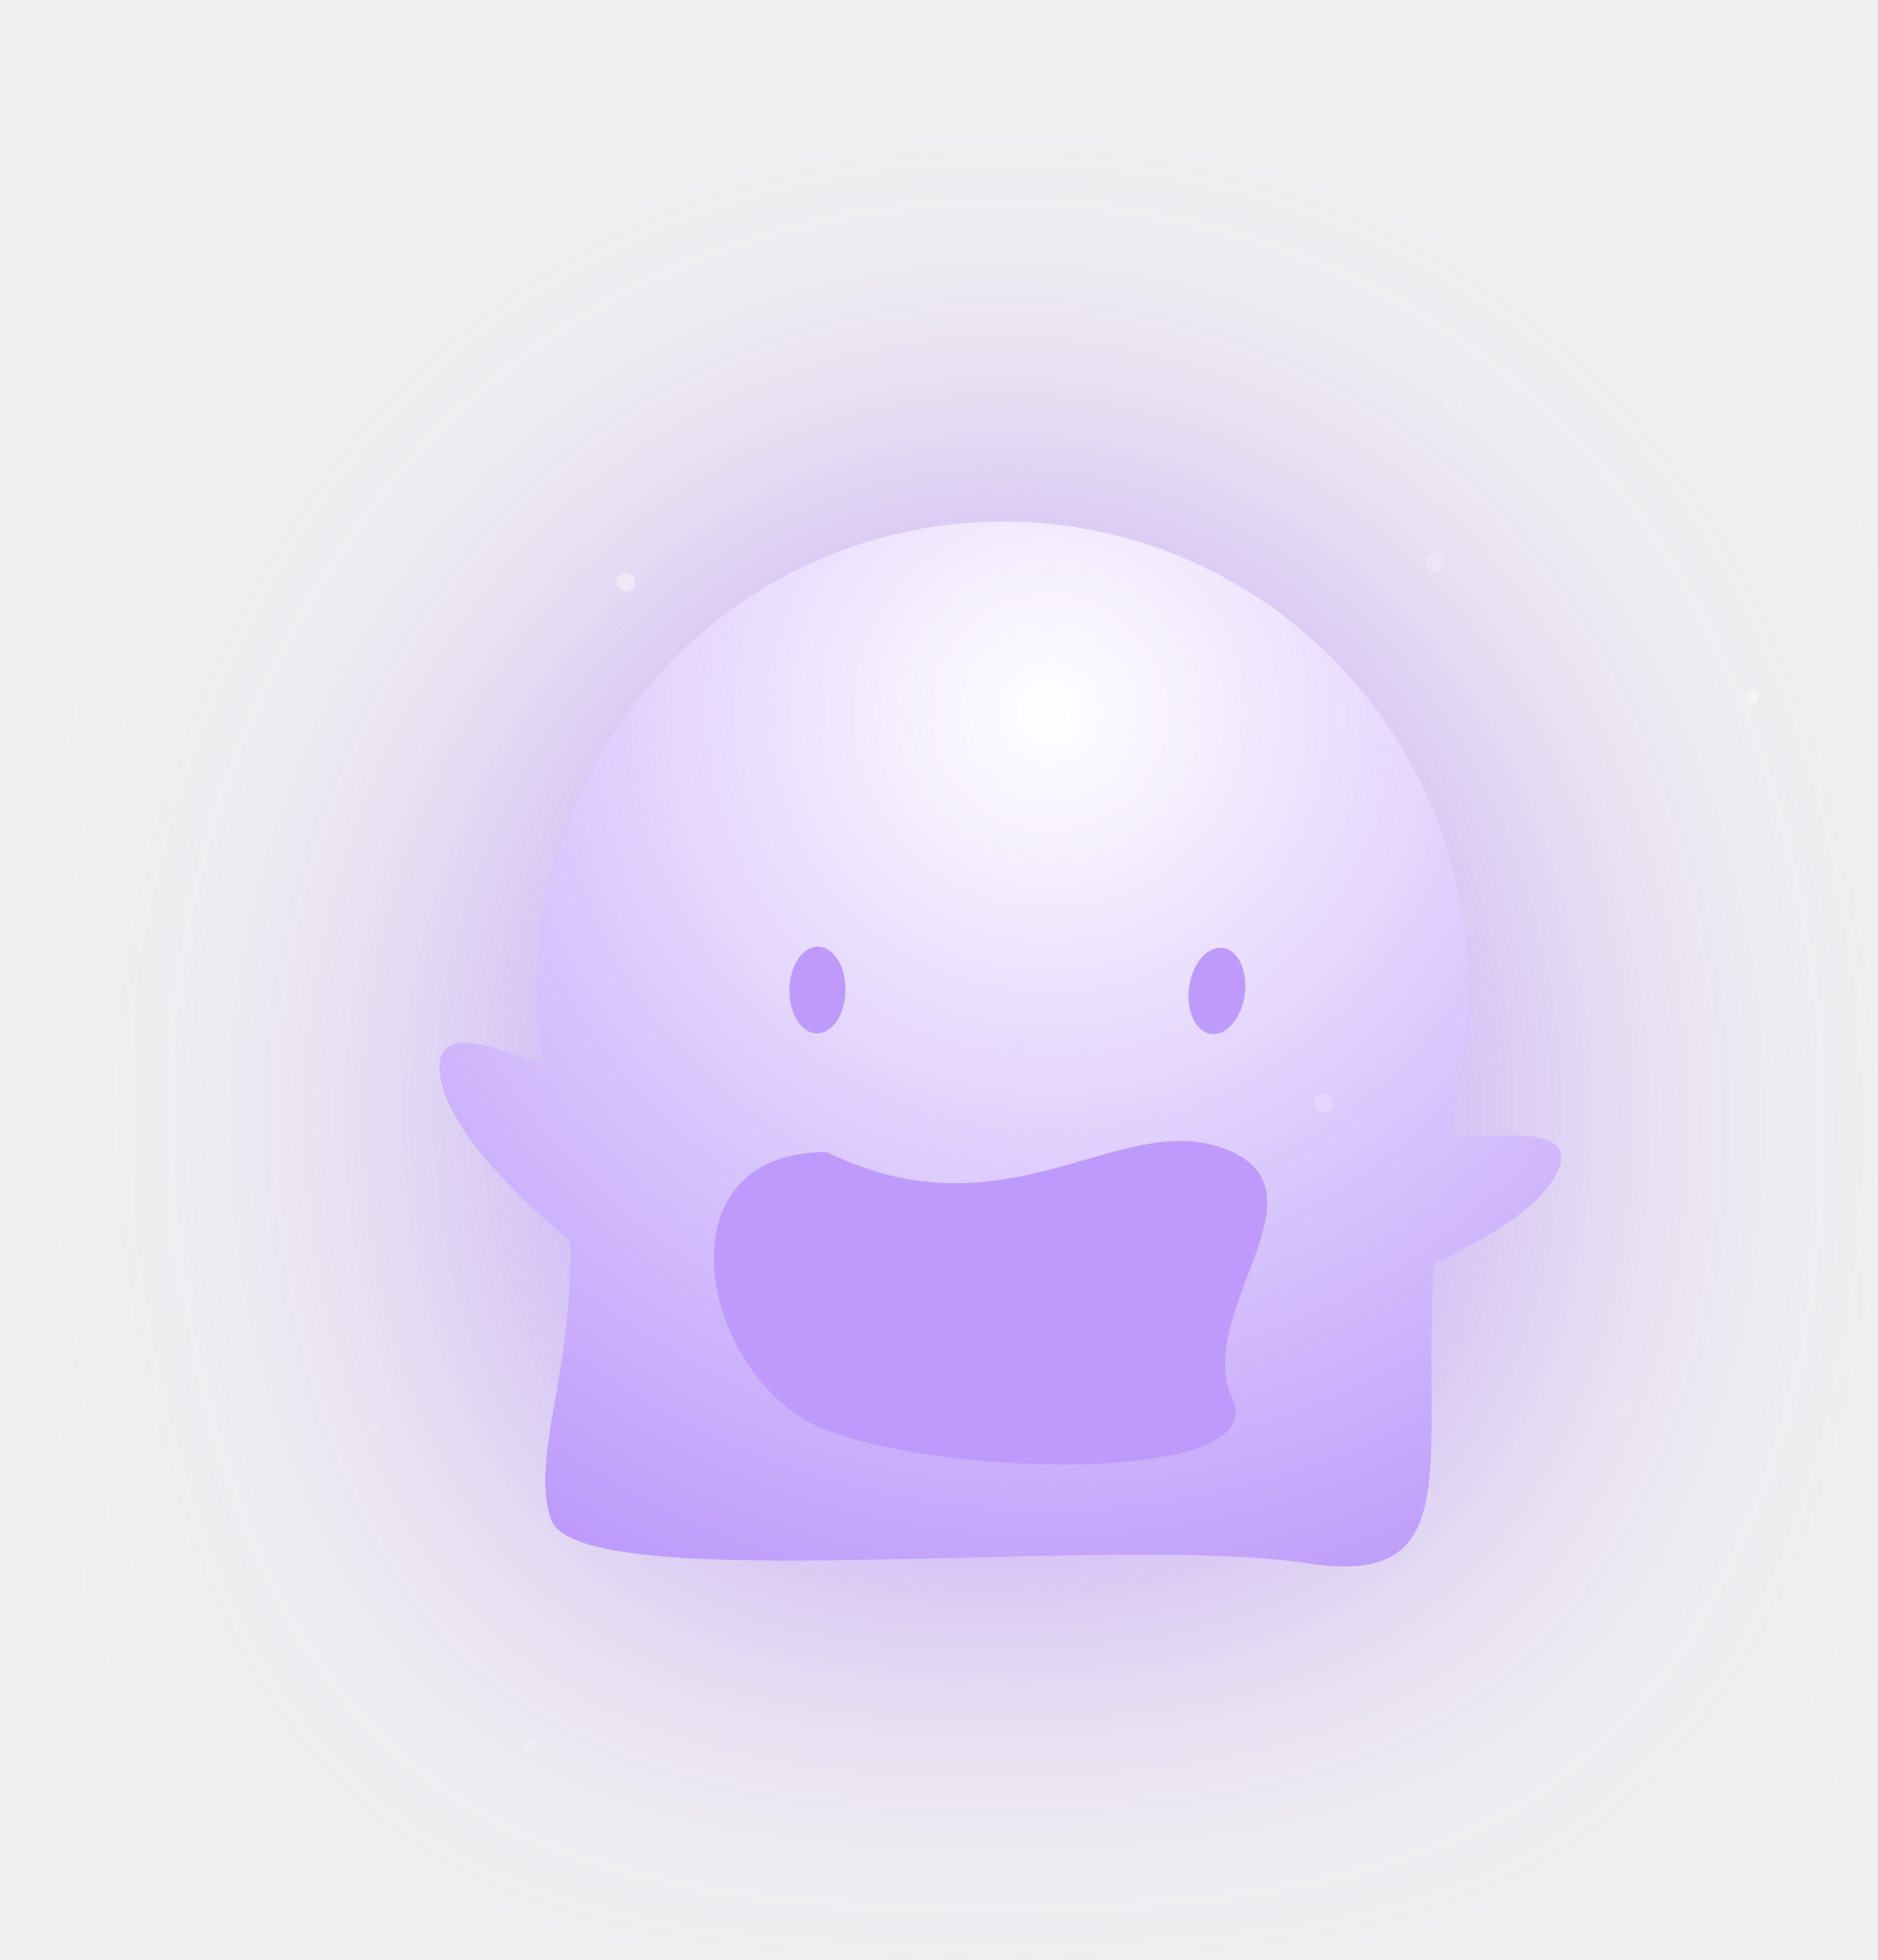
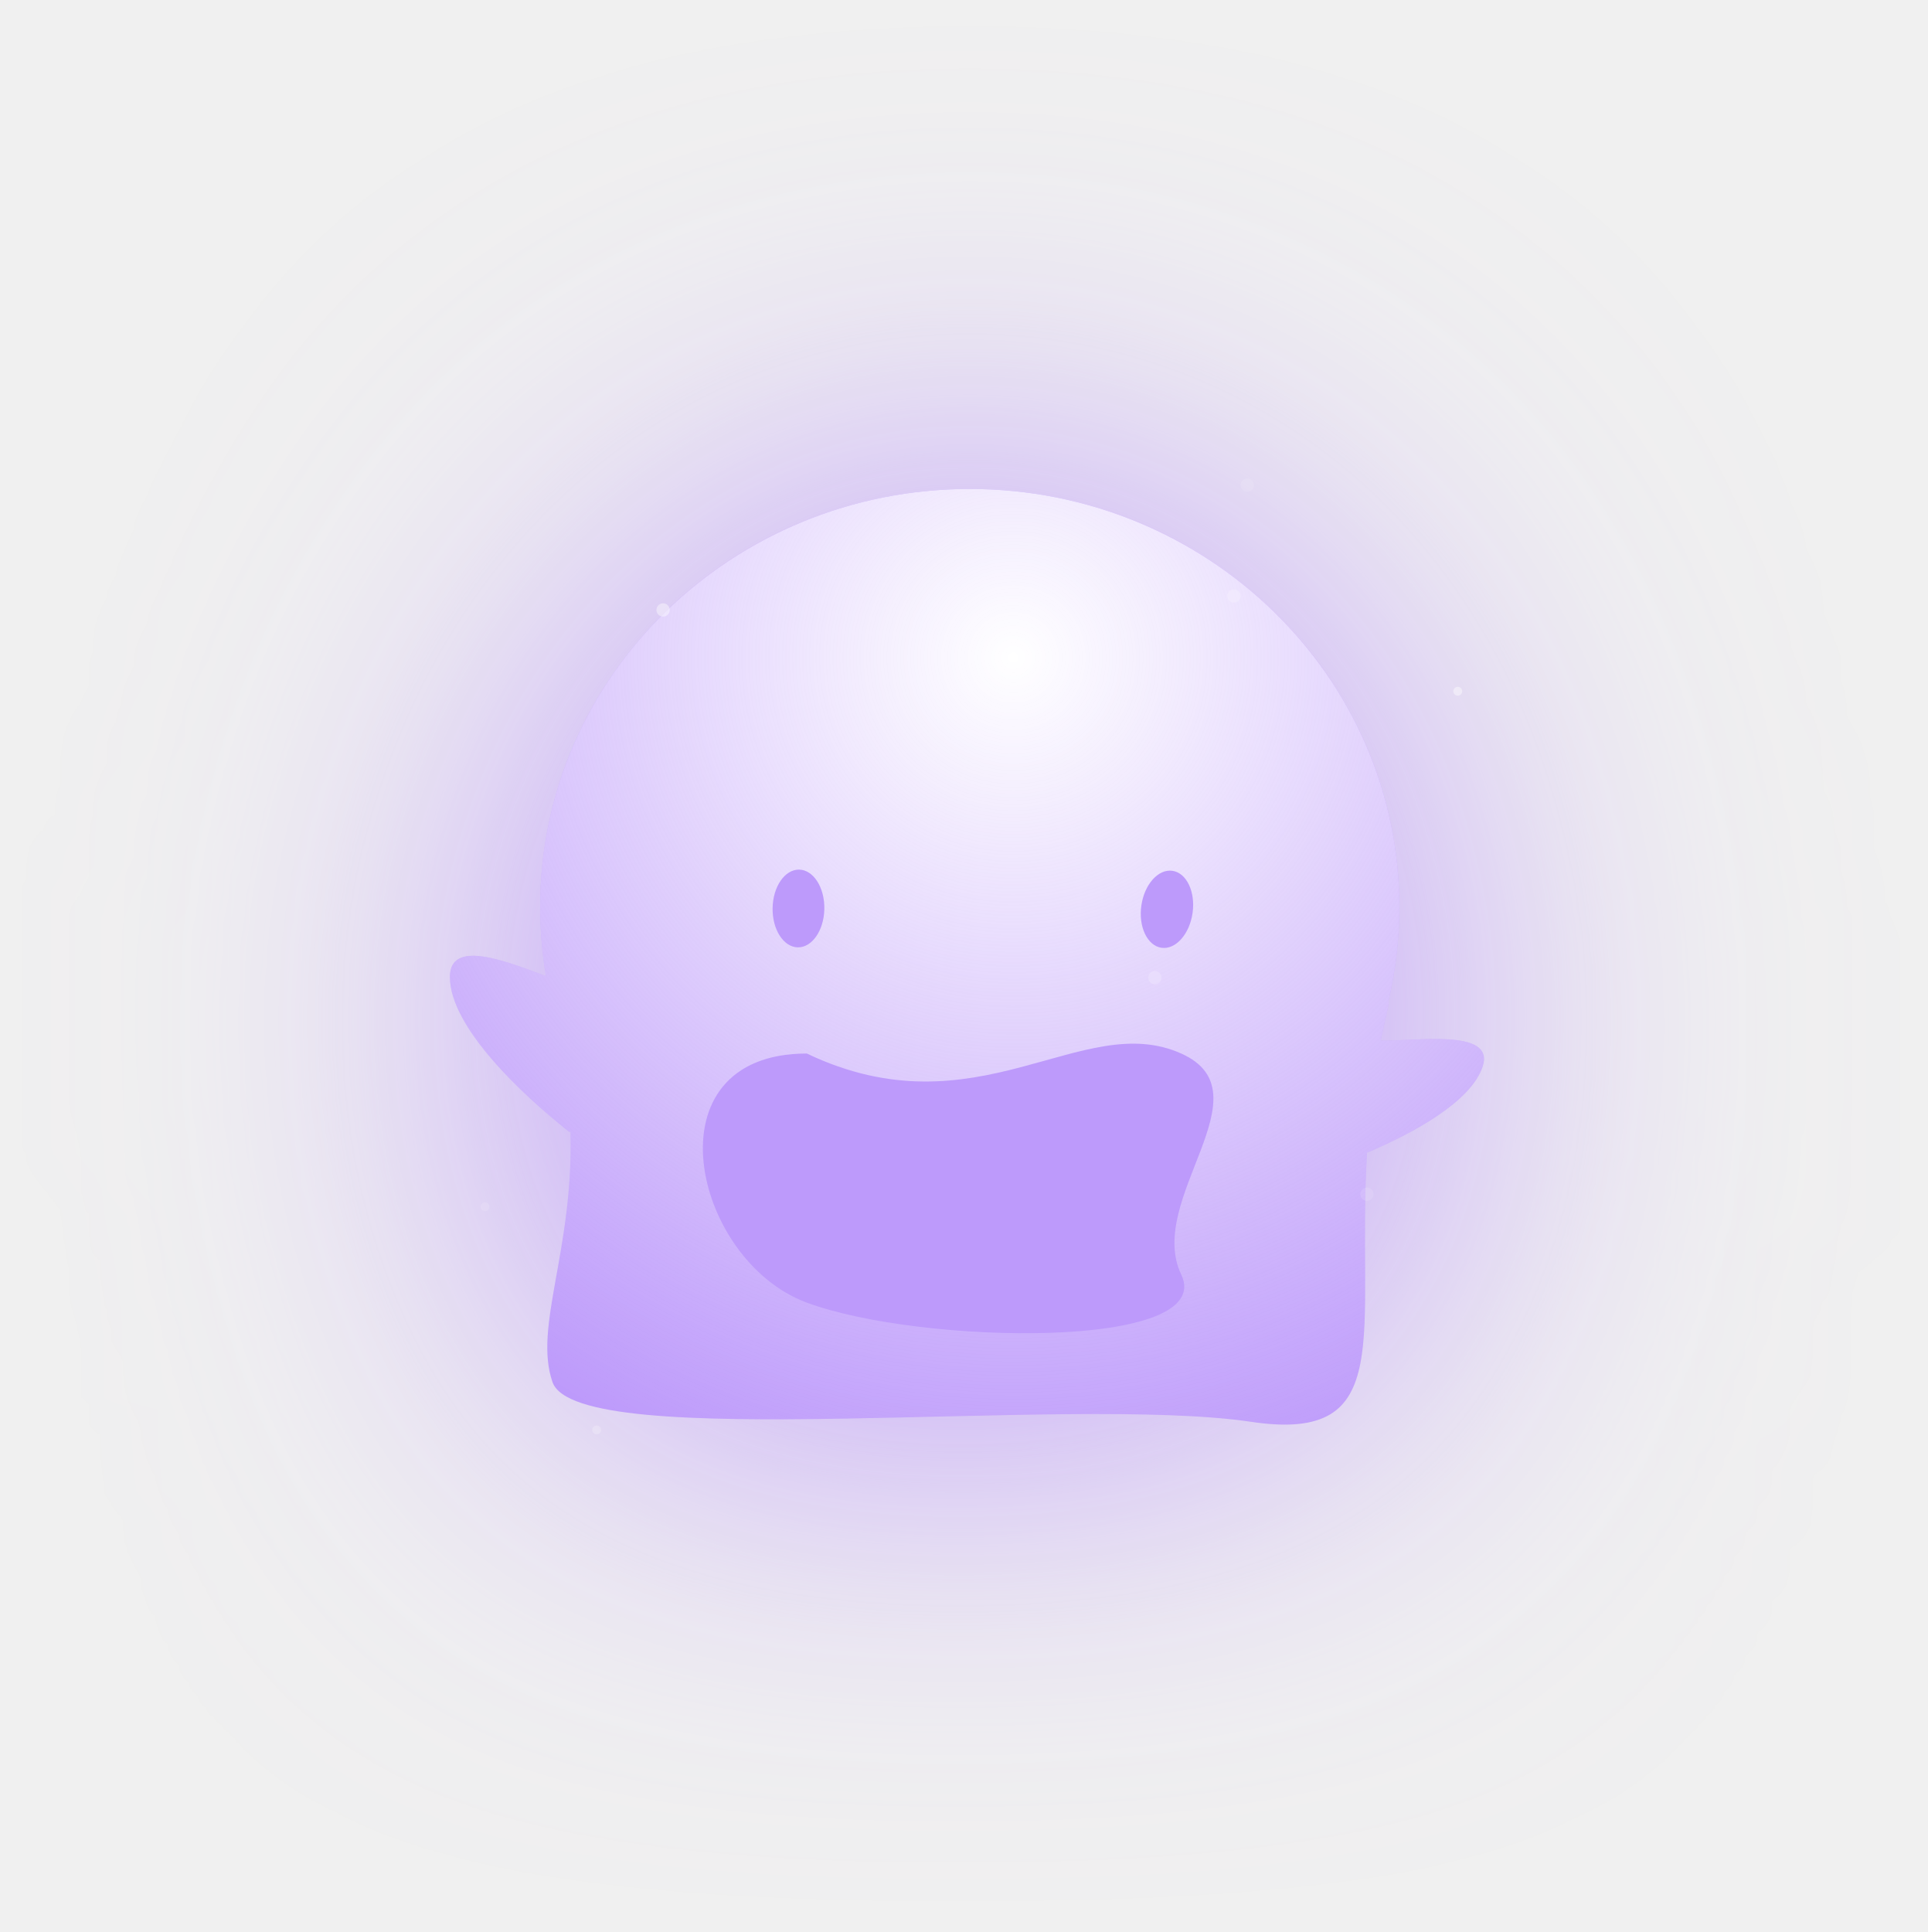
- <svg xmlns="http://www.w3.org/2000/svg" width="299px" height="312px" viewBox="0 0 299 312" version="1.1">
+ <svg xmlns="http://www.w3.org/2000/svg" width="435px" height="436px" viewBox="0 0 435 436" version="1.1">
  <defs>
-     <filter x="-77.0%" y="-82.6%" width="254.0%" height="265.3%" filterUnits="objectBoundingBox" id="filter-1">
+     <filter x="-58.9%" y="-65.1%" width="217.7%" height="230.2%" filterUnits="objectBoundingBox" id="filter-1">
      <feGaussianBlur stdDeviation="45.82" in="SourceGraphic" />
    </filter>
-     <radialGradient cx="54.263%" cy="18.147%" fx="54.263%" fy="18.147%" r="91.658%" gradientTransform="translate(0.542629,0.181472),scale(0.931578,1),rotate(68.40377),translate(-0.542629,-0.181472)" id="radialGradient-2">
+     <radialGradient cx="54.263%" cy="18.147%" fx="54.263%" fy="18.147%" r="91.658%" gradientTransform="translate(0.542629,0.181472),scale(0.904179,1),rotate(67.81204),translate(-0.542629,-0.181472)" id="radialGradient-2">
      <stop stop-color="#FFFFFF" offset="0%" />
      <stop stop-color="#FDFDFD" stop-opacity="0" offset="100%" />
    </radialGradient>
  </defs>
  <g id="Symbols" stroke="none" stroke-width="1" fill="none" fill-rule="evenodd">
-     <g id="lumi-happy--group" transform="translate(58, 63)">
-       <g id="lumi--happy" transform="translate(12, 20)">
-         <path d="M16.583,86.623 C15.919,82.624 15.574,78.517 15.574,74.329 C15.574,33.278 48.769,0 89.717,0 C130.665,0 163.86,33.278 163.86,74.329 C163.86,80.019 163.222,85.56 162.014,90.883 C162.04,91.302 162.004,91.726 161.903,92.153 C161.429,94.176 161.011,96.171 160.642,98.135 C166.517,98.254 180.571,95.685 178.341,102.55 C176.303,108.82 166.261,114.468 158.28,117.984 C156.441,150.173 163.723,169.777 138.29,165.865 C106.61,160.993 22.051,171.58 17.711,158.808 C14.385,149.023 21.357,135.404 20.815,114.314 C20.686,114.329 20.575,114.303 20.487,114.23 C12.689,107.864 0,95.779 0,86.754 C5.3419389e-16,80.01 9.523,83.873 16.583,86.623 Z" id="lumi--glow" fill="#BD9AFB" filter="url(#filter-1)" />
-         <path d="M16.583,86.623 C15.919,82.624 15.574,78.517 15.574,74.329 C15.574,33.278 48.769,0 89.717,0 C130.665,0 163.86,33.278 163.86,74.329 C163.86,80.019 163.222,85.56 162.014,90.883 C162.04,91.302 162.004,91.726 161.903,92.153 C161.429,94.176 161.011,96.171 160.642,98.135 C166.517,98.254 180.571,95.685 178.341,102.55 C176.303,108.82 166.261,114.468 158.28,117.984 C156.441,150.173 163.723,169.777 138.29,165.865 C106.61,160.993 22.051,171.58 17.711,158.808 C14.385,149.023 21.357,135.404 20.815,114.314 C20.686,114.329 20.575,114.303 20.487,114.23 C12.689,107.864 0,95.779 0,86.754 C5.3419389e-16,80.01 9.523,83.873 16.583,86.623 Z" id="lumi--body-color" fill="#BD9AFB" />
-         <path d="M16.583,86.623 C15.919,82.624 15.574,78.517 15.574,74.329 C15.574,33.278 48.769,0 89.717,0 C130.665,0 163.86,33.278 163.86,74.329 C163.86,80.019 163.222,85.56 162.014,90.883 C162.04,91.302 162.004,91.726 161.903,92.153 C161.429,94.176 161.011,96.171 160.642,98.135 C166.517,98.254 180.571,95.685 178.341,102.55 C176.303,108.82 166.261,114.468 158.28,117.984 C156.441,150.173 163.723,169.777 138.29,165.865 C106.61,160.993 22.051,171.58 17.711,158.808 C14.385,149.023 21.357,135.404 20.815,114.314 C20.686,114.329 20.575,114.303 20.487,114.23 C12.689,107.864 0,95.779 0,86.754 C5.3419389e-16,80.01 9.523,83.873 16.583,86.623 Z" id="lumi-gradient" fill="url(#radialGradient-2)" />
-         <g id="lumi-eyes" transform="translate(55, 67)" fill="#BD9AFB">
-           <ellipse id="lumi-eye--left" transform="translate(5.157231, 7.591434) rotate(1) translate(-5.157231, -7.591434) " cx="5.157" cy="7.591" rx="4.466" ry="6.911" />
-           <ellipse id="lumi-eye--right" transform="translate(68.75303, 7.736205) scale(-1, 1) rotate(-8) translate(-68.75303, -7.736205) " cx="68.753" cy="7.736" rx="4.466" ry="6.911" />
+     <g id="lumi-happy--group" transform="translate(108, 108)">
+       <g id="lumi--happy" transform="translate(-7, 2)">
+         <path d="M22.224,110.291 C21.356,105.215 20.904,100.002 20.904,94.687 C20.904,42.584 64.313,0.346 117.86,0.346 C171.408,0.346 214.816,42.584 214.816,94.687 C214.816,101.909 213.982,108.941 212.403,115.698 C212.436,116.23 212.389,116.767 212.258,117.309 C211.643,119.856 211.1,122.367 210.62,124.84 C218.352,125.023 236.447,121.988 233.63,130.656 C231.034,138.647 217.906,145.748 207.517,150.129 C205.121,190.964 214.629,215.831 181.379,210.867 C139.952,204.683 29.375,218.121 23.698,201.91 C19.35,189.49 28.467,172.205 27.758,145.436 C27.589,145.456 27.445,145.422 27.329,145.331 C17.132,137.25 0.538,121.912 0.538,110.457 C0.538,101.897 12.991,106.8 22.224,110.291 Z" id="lumi--glow" fill="#BD9AFB" filter="url(#filter-1)" />
+         <path d="M22.224,110.291 C21.356,105.215 20.904,100.002 20.904,94.687 C20.904,42.584 64.313,0.346 117.86,0.346 C171.408,0.346 214.816,42.584 214.816,94.687 C214.816,101.909 213.982,108.941 212.403,115.698 C212.436,116.23 212.389,116.767 212.258,117.309 C211.643,119.856 211.1,122.367 210.62,124.84 C218.352,125.023 236.447,121.988 233.63,130.656 C231.034,138.647 217.906,145.748 207.517,150.129 C205.121,190.964 214.629,215.831 181.379,210.867 C139.952,204.683 29.375,218.121 23.698,201.91 C19.35,189.49 28.467,172.205 27.758,145.436 C27.589,145.456 27.445,145.422 27.329,145.331 C17.132,137.25 0.538,121.912 0.538,110.457 C0.538,101.897 12.991,106.8 22.224,110.291 Z" id="lumi--body-color" fill="#BD9AFB" />
+         <path d="M22.224,110.291 C21.356,105.215 20.904,100.002 20.904,94.687 C20.904,42.584 64.313,0.346 117.86,0.346 C171.408,0.346 214.816,42.584 214.816,94.687 C214.816,101.909 213.982,108.941 212.403,115.698 C212.436,116.23 212.389,116.767 212.258,117.309 C211.643,119.856 211.1,122.367 210.62,124.84 C218.352,125.023 236.447,121.988 233.63,130.656 C231.034,138.647 217.906,145.748 207.517,150.129 C205.121,190.964 214.629,215.831 181.379,210.867 C139.952,204.683 29.375,218.121 23.698,201.91 C19.35,189.49 28.467,172.205 27.758,145.436 C27.589,145.456 27.445,145.422 27.329,145.331 C17.132,137.25 0.538,121.912 0.538,110.457 C0.538,101.897 12.991,106.8 22.224,110.291 Z" id="lumi-gradient" fill="url(#radialGradient-2)" />
+         <g id="lumi-eyes" transform="translate(72.46154, 85.38461)" fill="#BD9AFB">
+           <ellipse id="lumi-eye--left" transform="translate(6.744071, 9.635282) rotate(1) translate(-6.744071, -9.635282) " cx="6.744" cy="9.635" rx="5.84" ry="8.772" />
+           <ellipse id="lumi-eye--right" transform="translate(89.9078, 9.819029) scale(-1, 1) rotate(-8) translate(-89.9078, -9.819029) " cx="89.908" cy="9.819" rx="5.84" ry="8.772" />
        </g>
-         <path d="M126.218,100.381 C109.074,92.457 90.952,114.813 61.603,100.381 C33.867,100.381 41.809,137.135 61.603,144.675 C81.397,152.214 132.448,153.106 126.218,139.684 C119.987,126.262 141.381,107.39 126.218,100.381 Z" id="lumi-mouth" fill="#BD9AFB" />
+         <path d="M165.592,127.753 C143.173,117.696 119.476,146.07 81.096,127.753 C44.826,127.753 55.212,174.402 81.096,183.972 C106.981,193.541 173.74,194.673 165.592,177.637 C157.444,160.601 185.421,136.648 165.592,127.753 Z" id="lumi-mouth" fill="#BD9AFB" />
      </g>
      <g id="particles" opacity="0.404" fill="#FFFFFF">
        <circle id="particles8" cx="221" cy="48" r="1" />
        <circle id="particles7" opacity="0.28" cx="173.5" cy="1.5" r="1.5" />
        <circle id="particles6" opacity="0.28" cx="200.5" cy="161.5" r="1.5" />
        <circle id="particles5" opacity="0.497" cx="170.5" cy="26.5" r="1.5" />
        <circle id="particles4" opacity="0.442" transform="translate(152.6486, 112.6486) scale(-1, -1) rotate(-276) translate(-152.6486, -112.6486) " cx="152.649" cy="112.649" r="1.5" />
        <circle id="particles3" transform="translate(41.64858, 29.64858) scale(-1, -1) rotate(-276) translate(-41.64858, -29.64858) " cx="41.649" cy="29.649" r="1.5" />
        <circle id="particles2" opacity="0.28" transform="translate(1.480626, 164.3332) scale(-1, -1) rotate(-276) translate(-1.480626, -164.3332) " cx="1.481" cy="164.333" r="1" />
        <circle id="particles1" opacity="0.497" transform="translate(26.65726, 214.7035) scale(-1, -1) rotate(-276) translate(-26.65726, -214.7035) " cx="26.657" cy="214.704" r="1" />
      </g>
    </g>
  </g>
</svg>
